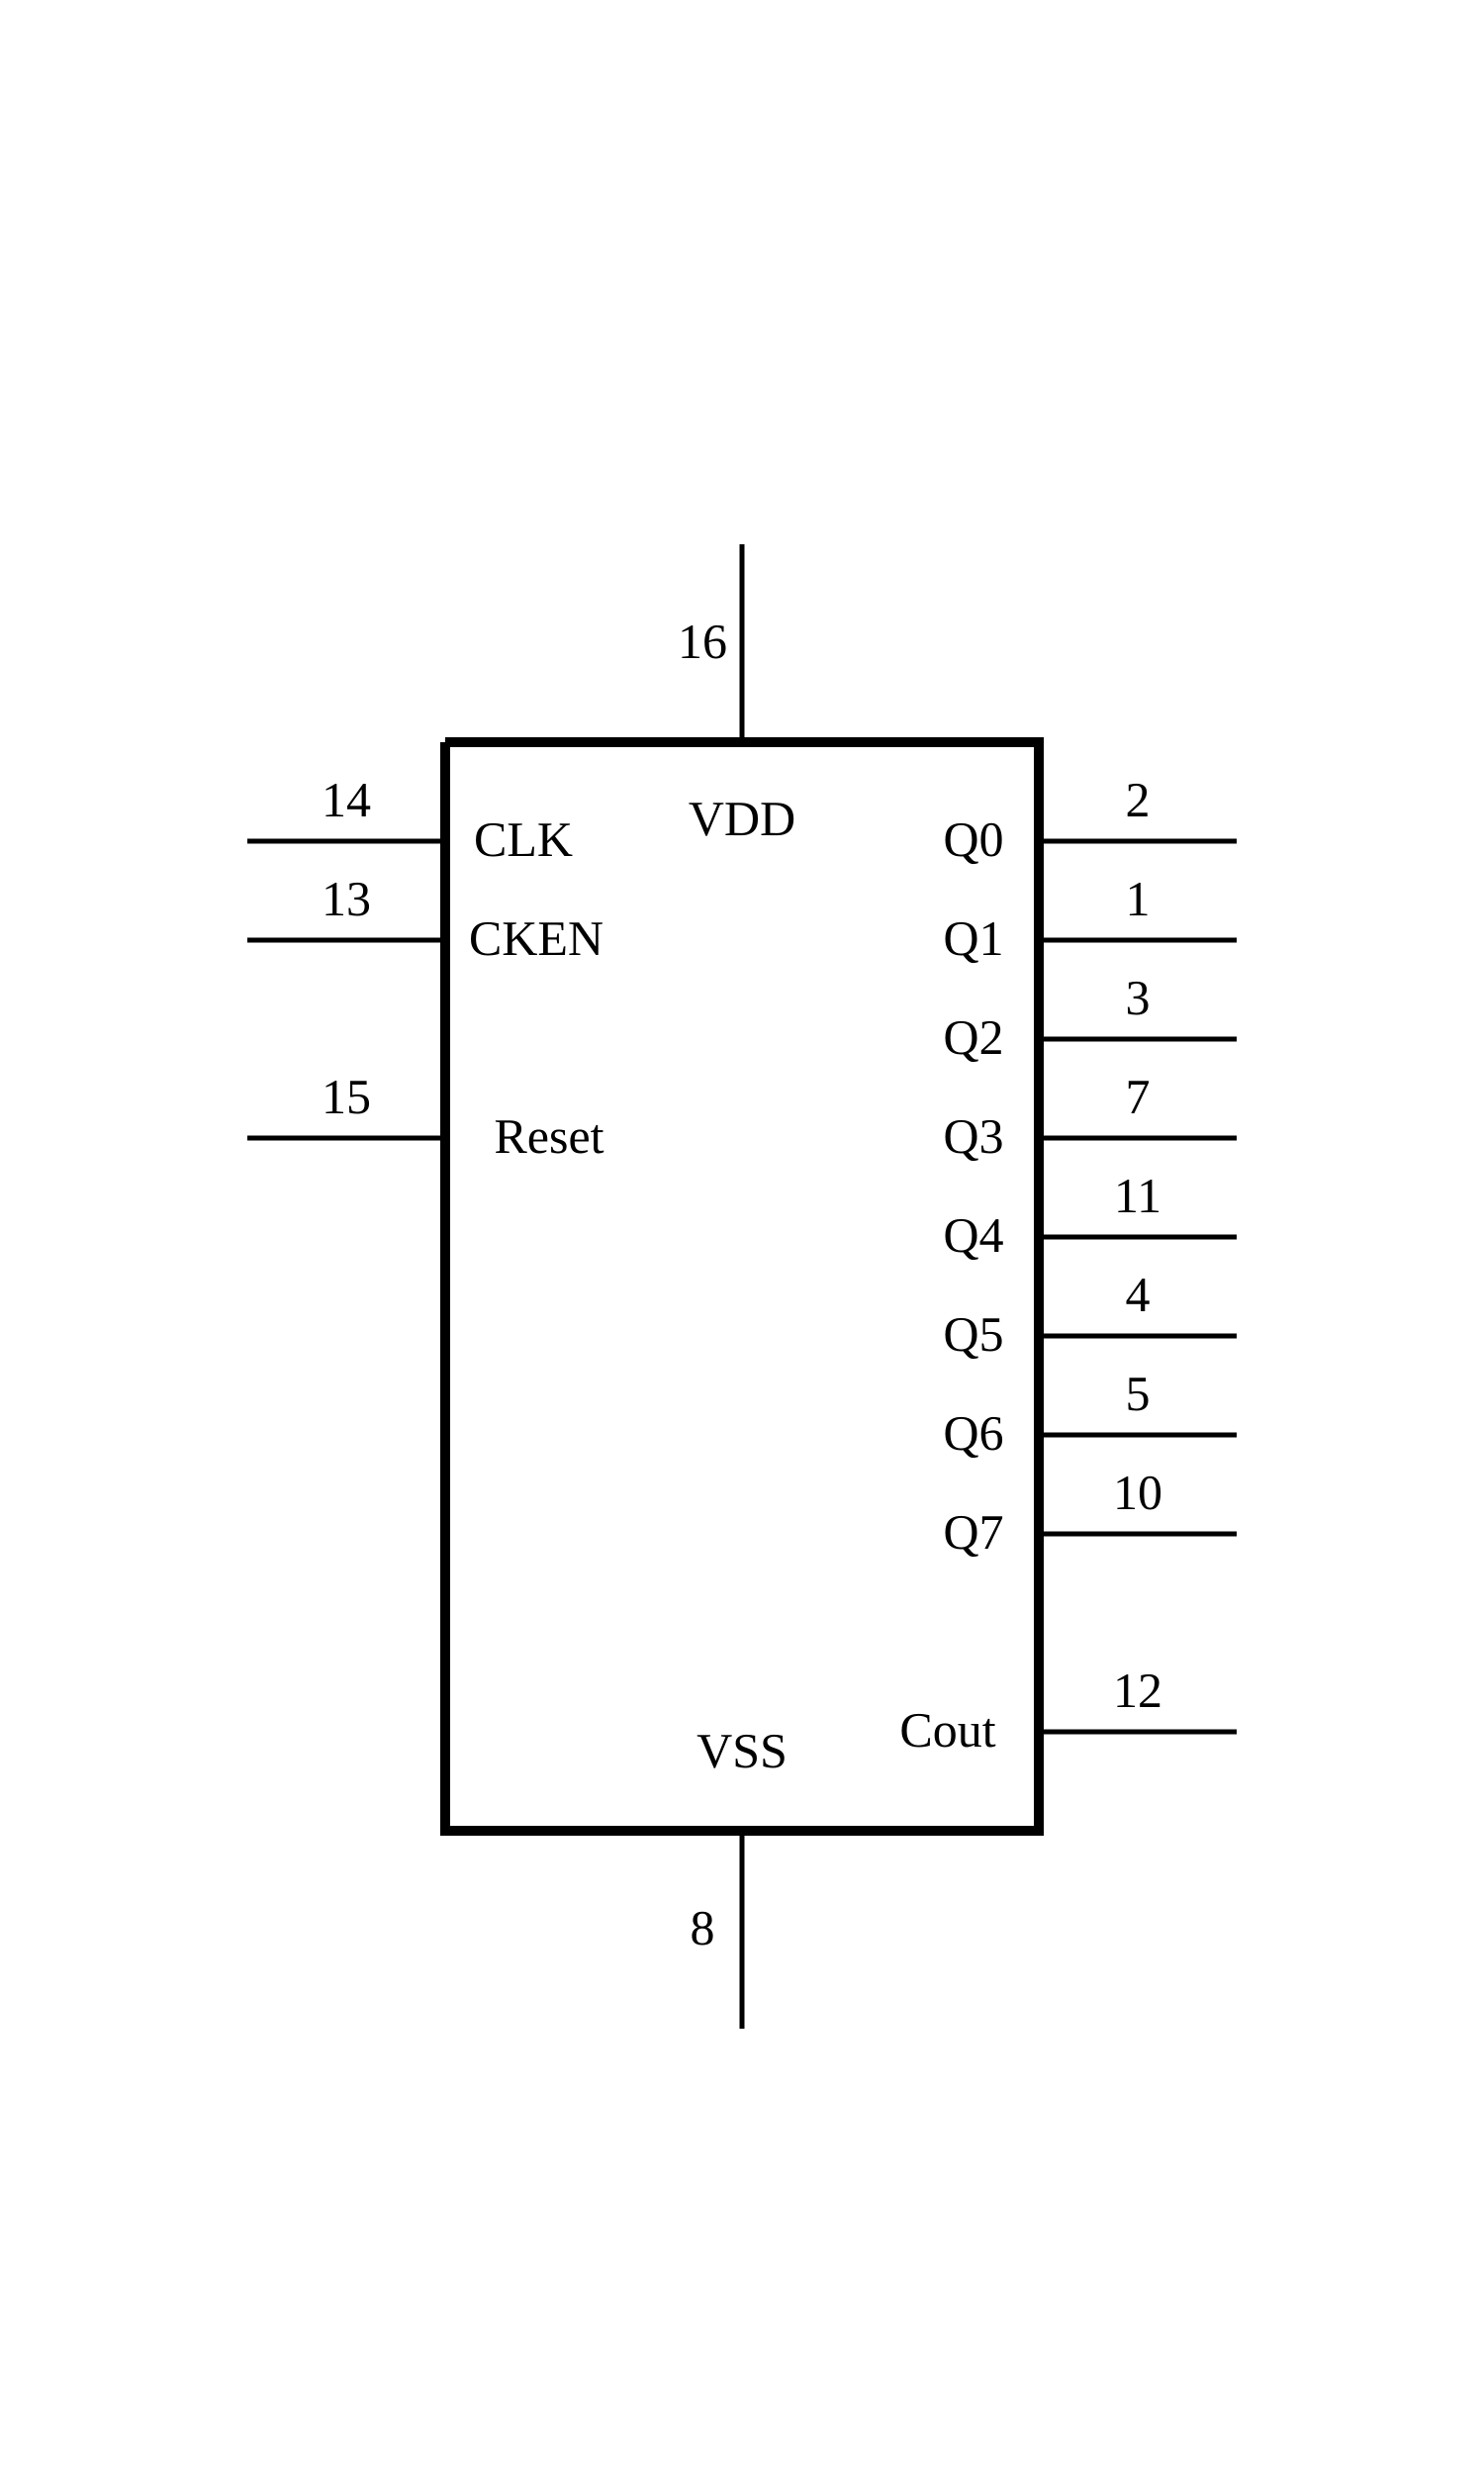
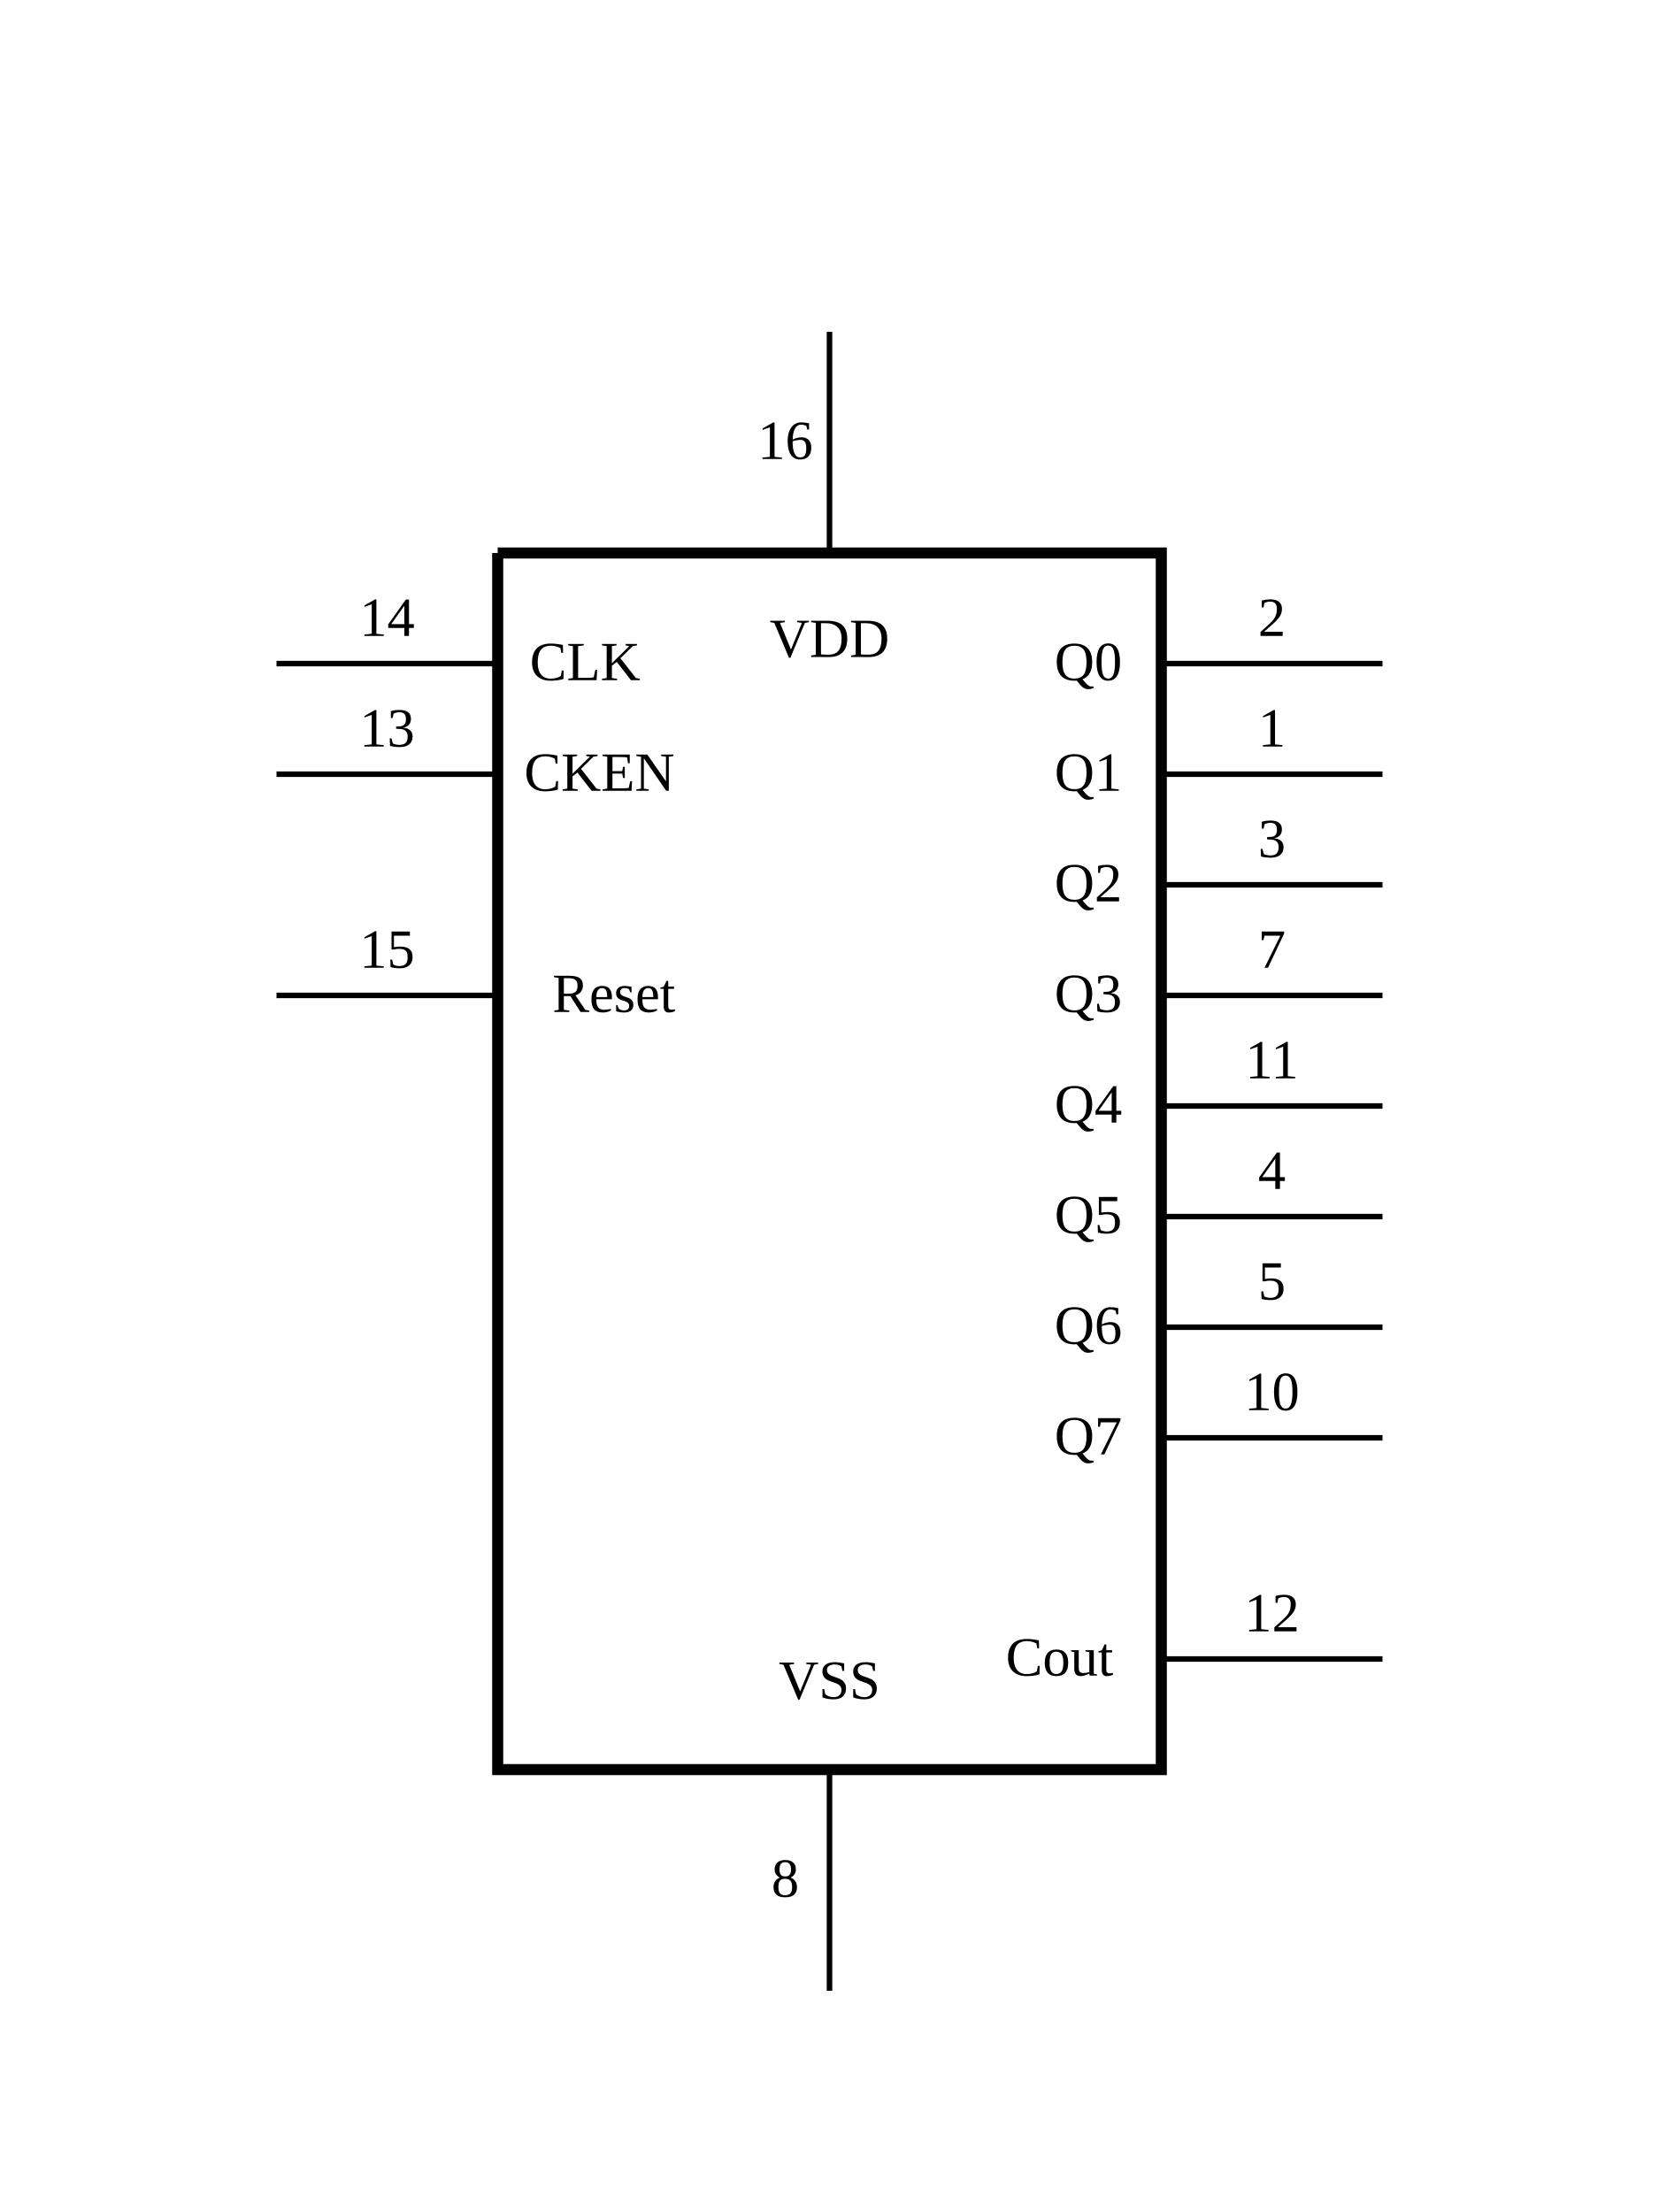
- <svg xmlns="http://www.w3.org/2000/svg" width="1500" height="2500" viewBox="-750.0 -1250.0 1500 2500">
+ <svg xmlns="http://www.w3.org/2000/svg" width="150.0" height="200.0" viewBox="-750.0 -1000.0 1500 2000">
  <defs>
</defs>
  <path d="M-300,-500 L300,-500 L300,600 L-300,600 L-300,-500" stroke-width="10" stroke="black" fill-opacity="0" />
  <text x="400.0" y="-340" font-size="50.0" fill="black" text-anchor="middle" transform="translate(0,15.0)">1</text>
  <text x="234" y="-300" font-size="50.0" fill="black" text-anchor="middle" transform="translate(0,15.0)">Q1</text>
  <path d="M500,-300 L300,-300" stroke="black" stroke-width="5" />
  <text x="400.0" y="260" font-size="50.0" fill="black" text-anchor="middle" transform="translate(0,15.0)">10</text>
  <text x="234" y="300" font-size="50.0" fill="black" text-anchor="middle" transform="translate(0,15.0)">Q7</text>
  <path d="M500,300 L300,300" stroke="black" stroke-width="5" />
  <text x="400.0" y="-40" font-size="50.0" fill="black" text-anchor="middle" transform="translate(0,15.0)">11</text>
  <text x="234" y="0" font-size="50.0" fill="black" text-anchor="middle" transform="translate(0,15.0)">Q4</text>
  <path d="M500,0 L300,0" stroke="black" stroke-width="5" />
  <text x="400.0" y="460" font-size="50.0" fill="black" text-anchor="middle" transform="translate(0,15.0)">12</text>
  <text x="208" y="500" font-size="50.0" fill="black" text-anchor="middle" transform="translate(0,15.0)">Cout</text>
  <path d="M500,500 L300,500" stroke="black" stroke-width="5" />
  <text x="-400.0" y="-340" font-size="50.0" fill="black" text-anchor="middle" transform="translate(0,15.0)">13</text>
  <text x="-208" y="-300" font-size="50.0" fill="black" text-anchor="middle" transform="translate(0,15.0)">CKEN</text>
  <path d="M-500,-300 L-300,-300" stroke="black" stroke-width="5" />
  <text x="-400.0" y="-440" font-size="50.0" fill="black" text-anchor="middle" transform="translate(0,15.0)">14</text>
  <text x="-221" y="-400" font-size="50.0" fill="black" text-anchor="middle" transform="translate(0,15.0)">CLK</text>
  <path d="M-500,-400 L-300,-400" stroke="black" stroke-width="5" />
  <text x="-400.0" y="-140" font-size="50.0" fill="black" text-anchor="middle" transform="translate(0,15.0)">15</text>
  <text x="-195" y="-100" font-size="50.0" fill="black" text-anchor="middle" transform="translate(0,15.0)">Reset</text>
  <path d="M-500,-100 L-300,-100" stroke="black" stroke-width="5" />
  <text x="-40" y="-600.0" font-size="50.0" fill="black" text-anchor="middle" transform="translate(0,15.0)">16</text>
  <text x="0" y="-421" font-size="50.0" fill="black" text-anchor="middle" transform="translate(0,15.0)">VDD</text>
  <path d="M0,-700 L0,-500" stroke="black" stroke-width="5" />
  <text x="400.0" y="-440" font-size="50.0" fill="black" text-anchor="middle" transform="translate(0,15.0)">2</text>
  <text x="234" y="-400" font-size="50.0" fill="black" text-anchor="middle" transform="translate(0,15.0)">Q0</text>
  <path d="M500,-400 L300,-400" stroke="black" stroke-width="5" />
  <text x="400.0" y="-240" font-size="50.0" fill="black" text-anchor="middle" transform="translate(0,15.0)">3</text>
  <text x="234" y="-200" font-size="50.0" fill="black" text-anchor="middle" transform="translate(0,15.0)">Q2</text>
  <path d="M500,-200 L300,-200" stroke="black" stroke-width="5" />
  <text x="400.0" y="60" font-size="50.0" fill="black" text-anchor="middle" transform="translate(0,15.0)">4</text>
  <text x="234" y="100" font-size="50.0" fill="black" text-anchor="middle" transform="translate(0,15.0)">Q5</text>
  <path d="M500,100 L300,100" stroke="black" stroke-width="5" />
  <text x="400.0" y="160" font-size="50.0" fill="black" text-anchor="middle" transform="translate(0,15.0)">5</text>
  <text x="234" y="200" font-size="50.0" fill="black" text-anchor="middle" transform="translate(0,15.0)">Q6</text>
  <path d="M500,200 L300,200" stroke="black" stroke-width="5" />
  <text x="400.0" y="-140" font-size="50.0" fill="black" text-anchor="middle" transform="translate(0,15.0)">7</text>
  <text x="234" y="-100" font-size="50.0" fill="black" text-anchor="middle" transform="translate(0,15.0)">Q3</text>
  <path d="M500,-100 L300,-100" stroke="black" stroke-width="5" />
  <text x="-40" y="700.0" font-size="50.0" fill="black" text-anchor="middle" transform="translate(0,15.0)">8</text>
  <text x="0" y="521" font-size="50.0" fill="black" text-anchor="middle" transform="translate(0,15.0)">VSS</text>
  <path d="M0,800 L0,600" stroke="black" stroke-width="5" />
</svg>
